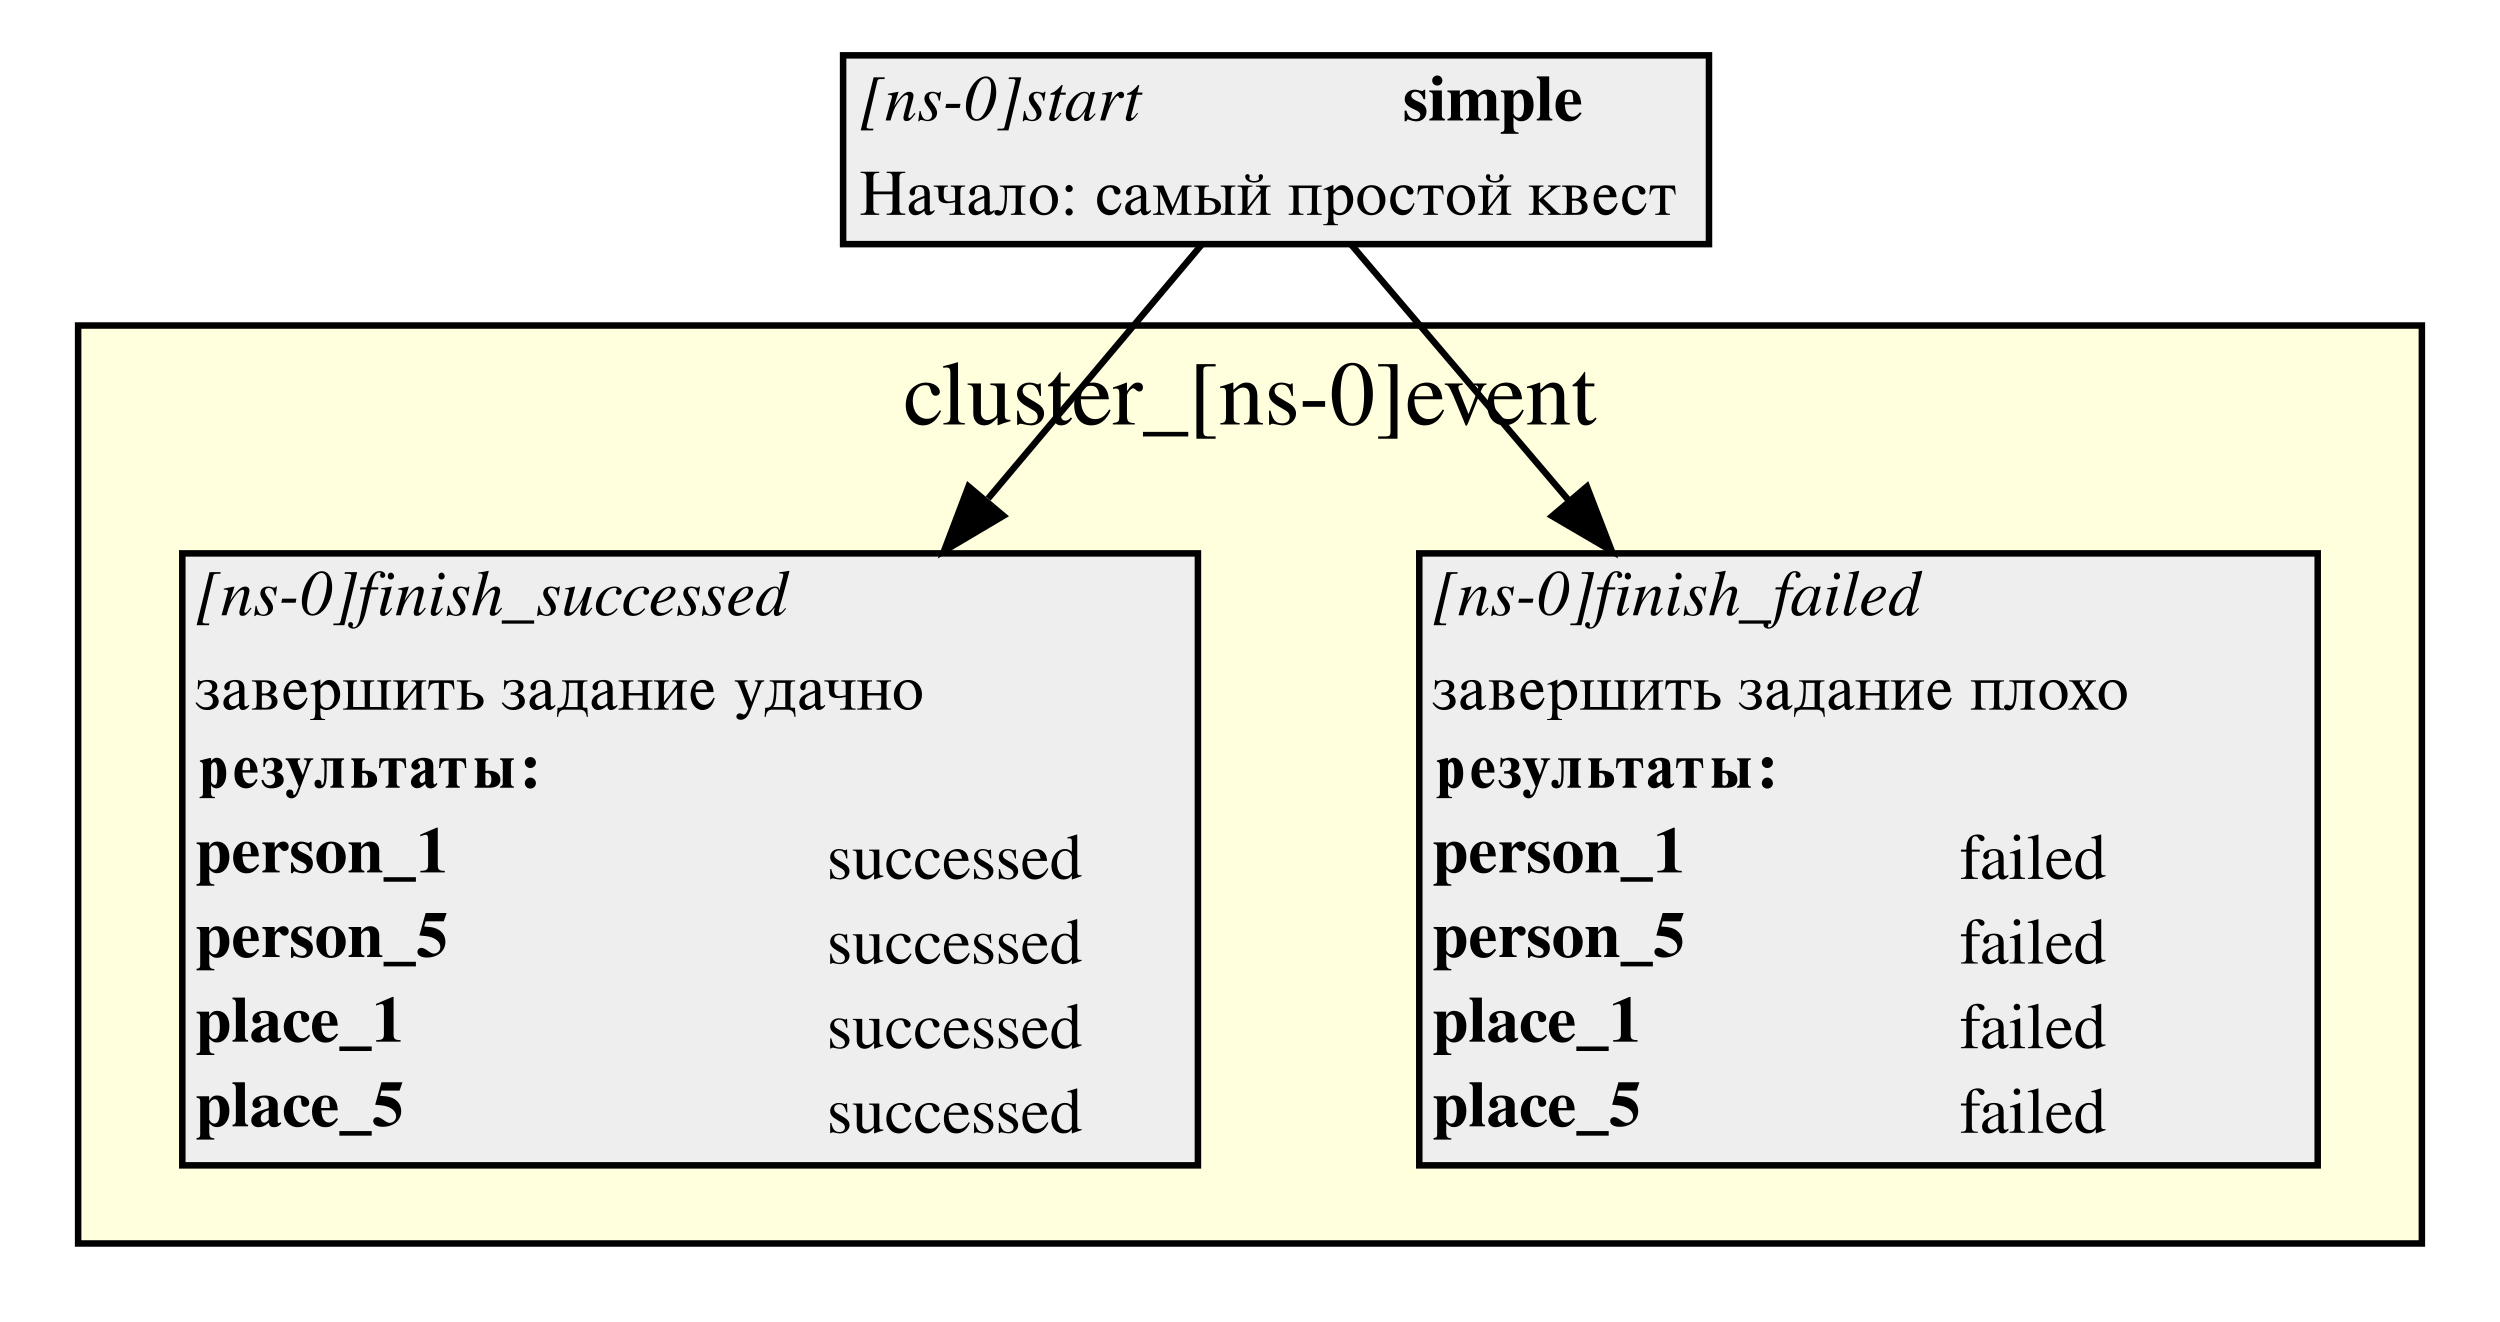
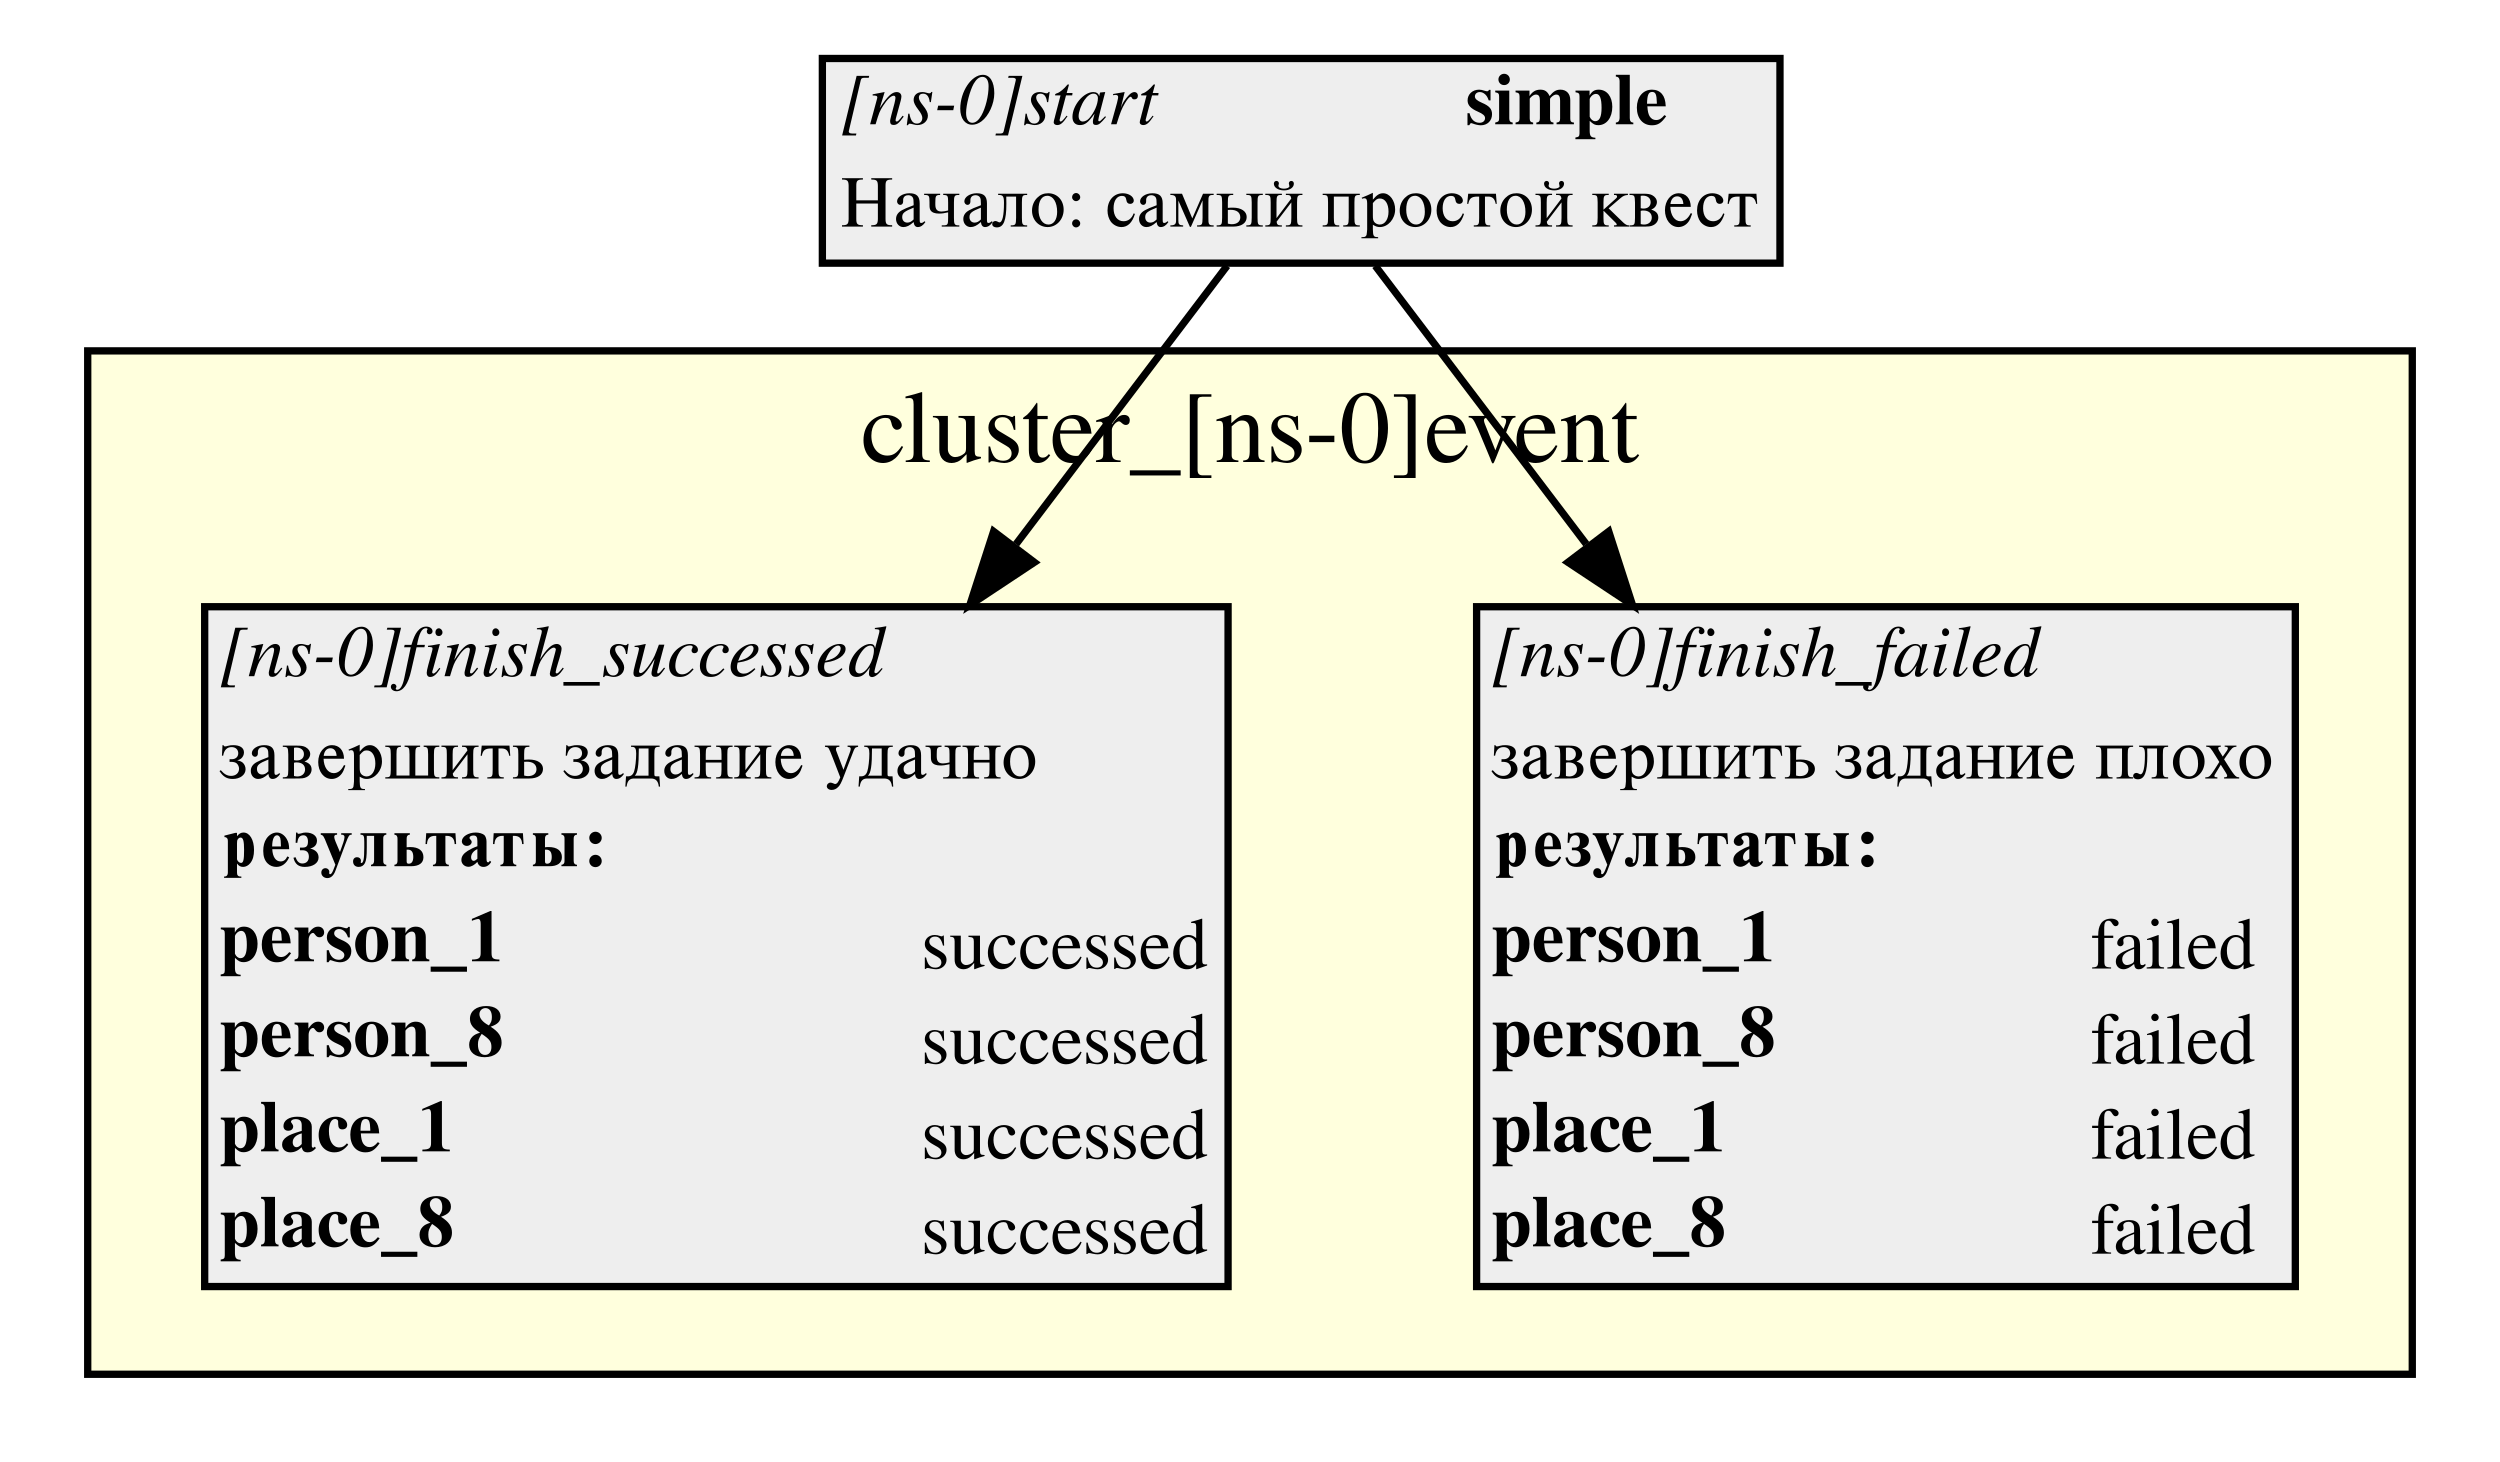
- <svg xmlns="http://www.w3.org/2000/svg" width="384pt" height="203pt" viewBox="0.00 0.00 384.00 203.00">
-   <g id="graph0" class="graph" transform="scale(1 1) rotate(0) translate(4 199)">
-     <polygon fill="white" stroke="white" points="-4,4 -4,-199 380,-199 380,4 -4,4" />
+ <svg xmlns="http://www.w3.org/2000/svg" width="342pt" height="200pt" viewBox="0.00 0.00 342.00 200.00">
+   <g id="graph0" class="graph" transform="scale(1 1) rotate(0) translate(4 196)">
+     <polygon fill="white" stroke="none" points="-4,4 -4,-196 338,-196 338,4 -4,4" />
    <g id="clust1" class="cluster">
-       <polygon fill="#ffffdd" stroke="black" points="8,-8 8,-149 368,-149 368,-8 8,-8" />
-       <text text-anchor="middle" x="188" y="-133.8" font-family="Times,serif" font-size="14.00">cluster_[ns-0]event</text>
+       <polygon fill="#ffffdd" stroke="black" points="8,-8 8,-148 326,-148 326,-8 8,-8" />
+       <text text-anchor="middle" x="167" y="-132.8" font-family="Times,serif" font-size="14.00">cluster_[ns-0]event</text>
    </g>
    <g id="node1" class="node">
-       <polygon fill="#eeeeee" stroke="none" points="125.5,-161.5 125.5,-190.5 258.5,-190.5 258.5,-161.5 125.5,-161.5" />
-       <text text-anchor="start" x="128" y="-180.5" font-family="Times,serif" font-style="italic" font-size="10.00">[ns-0]start</text>
-       <text text-anchor="start" x="211.5" y="-180.5" font-family="Times,serif" font-weight="bold" font-size="10.00">simple</text>
-       <text text-anchor="start" x="128" y="-166" font-family="Times,serif" font-size="10.00">Начало: самый простой квест</text>
-       <polygon fill="none" stroke="black" points="125.5,-161.5 125.5,-190.5 258.5,-190.5 258.5,-161.5 125.5,-161.5" />
+       <polygon fill="#eeeeee" stroke="none" points="108.5,-160 108.5,-188 239.5,-188 239.5,-160 108.5,-160" />
+       <text text-anchor="start" x="111" y="-179" font-family="Times,serif" font-style="italic" font-size="10.00">[ns-0]start</text>
+       <text text-anchor="start" x="196.5" y="-179" font-family="Times,serif" font-weight="bold" font-size="10.00">simple</text>
+       <text text-anchor="start" x="111" y="-165" font-family="Times,serif" font-size="10.00">Начало: самый простой квест</text>
+       <polygon fill="none" stroke="black" points="108.5,-160 108.5,-188 239.5,-188 239.5,-160 108.5,-160" />
    </g>
    <g id="node2" class="node">
-       <polygon fill="#eeeeee" stroke="none" points="214,-20 214,-114 352,-114 352,-20 214,-20" />
-       <text text-anchor="start" x="216" y="-104.5" font-family="Times,serif" font-style="italic" font-size="10.00">[ns-0]finish_failed</text>
-       <text text-anchor="start" x="216" y="-90" font-family="Times,serif" font-size="10.00">завершить задание плохо</text>
-       <polygon fill="#eeeeee" stroke="none" points="215,-73 215,-86 351,-86 351,-73 215,-73" />
-       <text text-anchor="start" x="216" y="-78" font-family="Times,serif" font-weight="bold" font-size="10.00">результаты:</text>
-       <text text-anchor="start" x="216" y="-65" font-family="Times,serif" font-weight="bold" font-size="10.00">person_1</text>
-       <text text-anchor="start" x="297" y="-64" font-family="Times,serif" font-size="10.00">failed</text>
-       <text text-anchor="start" x="216" y="-52" font-family="Times,serif" font-weight="bold" font-size="10.00">person_5</text>
-       <text text-anchor="start" x="297" y="-51" font-family="Times,serif" font-size="10.00">failed</text>
-       <text text-anchor="start" x="216" y="-39" font-family="Times,serif" font-weight="bold" font-size="10.00">place_1</text>
-       <text text-anchor="start" x="297" y="-38" font-family="Times,serif" font-size="10.00">failed</text>
-       <text text-anchor="start" x="216" y="-26" font-family="Times,serif" font-weight="bold" font-size="10.00">place_5</text>
-       <text text-anchor="start" x="297" y="-25" font-family="Times,serif" font-size="10.00">failed</text>
-       <polygon fill="none" stroke="black" points="214,-20 214,-114 352,-114 352,-20 214,-20" />
+       <polygon fill="#eeeeee" stroke="none" points="198,-20 198,-113 310,-113 310,-20 198,-20" />
+       <text text-anchor="start" x="200" y="-103.5" font-family="Times,serif" font-style="italic" font-size="10.00">[ns-0]finish_failed</text>
+       <text text-anchor="start" x="200" y="-89.5" font-family="Times,serif" font-size="10.00">завершить задание плохо</text>
+       <polygon fill="#eeeeee" stroke="none" points="199,-72.5 199,-85.5 309,-85.5 309,-72.5 199,-72.5" />
+       <text text-anchor="start" x="200" y="-77.5" font-family="Times,serif" font-weight="bold" font-size="10.00">результаты:</text>
+       <text text-anchor="start" x="200" y="-64.5" font-family="Times,serif" font-weight="bold" font-size="10.00">person_1</text>
+       <text text-anchor="start" x="282" y="-63.5" font-family="Times,serif" font-size="10.00">failed</text>
+       <text text-anchor="start" x="200" y="-51.5" font-family="Times,serif" font-weight="bold" font-size="10.00">person_8</text>
+       <text text-anchor="start" x="282" y="-50.5" font-family="Times,serif" font-size="10.00">failed</text>
+       <text text-anchor="start" x="200" y="-38.5" font-family="Times,serif" font-weight="bold" font-size="10.00">place_1</text>
+       <text text-anchor="start" x="282" y="-37.5" font-family="Times,serif" font-size="10.00">failed</text>
+       <text text-anchor="start" x="200" y="-25.5" font-family="Times,serif" font-weight="bold" font-size="10.00">place_8</text>
+       <text text-anchor="start" x="282" y="-24.5" font-family="Times,serif" font-size="10.00">failed</text>
+       <polygon fill="none" stroke="black" points="198,-20 198,-113 310,-113 310,-20 198,-20" />
    </g>
    <g id="edge2" class="edge">
-       <path fill="none" stroke="black" d="M203.525,-161.448C212.159,-151.296 224.585,-136.685 237.056,-122.022" />
-       <polygon fill="black" stroke="black" points="239.749,-124.258 243.562,-114.373 234.417,-119.723 239.749,-124.258" />
+       <path fill="none" stroke="black" d="M184.132,-159.638C191.583,-149.812 202.247,-135.75 213.006,-121.56" />
+       <polygon fill="black" stroke="black" points="216.076,-123.305 219.329,-113.223 210.498,-119.076 216.076,-123.305" />
    </g>
    <g id="node3" class="node">
-       <polygon fill="#eeeeee" stroke="none" points="24,-20 24,-114 180,-114 180,-20 24,-20" />
-       <text text-anchor="start" x="26" y="-104.5" font-family="Times,serif" font-style="italic" font-size="10.00">[ns-0]finish_successed</text>
-       <text text-anchor="start" x="26" y="-90" font-family="Times,serif" font-size="10.00">завершить задание удачно</text>
-       <polygon fill="#eeeeee" stroke="none" points="25,-73 25,-86 179,-86 179,-73 25,-73" />
-       <text text-anchor="start" x="26" y="-78" font-family="Times,serif" font-weight="bold" font-size="10.00">результаты:</text>
-       <text text-anchor="start" x="26" y="-65" font-family="Times,serif" font-weight="bold" font-size="10.00">person_1</text>
-       <text text-anchor="start" x="123" y="-64" font-family="Times,serif" font-size="10.00">successed</text>
-       <text text-anchor="start" x="26" y="-52" font-family="Times,serif" font-weight="bold" font-size="10.00">person_5</text>
-       <text text-anchor="start" x="123" y="-51" font-family="Times,serif" font-size="10.00">successed</text>
-       <text text-anchor="start" x="26" y="-39" font-family="Times,serif" font-weight="bold" font-size="10.00">place_1</text>
-       <text text-anchor="start" x="123" y="-38" font-family="Times,serif" font-size="10.00">successed</text>
-       <text text-anchor="start" x="26" y="-26" font-family="Times,serif" font-weight="bold" font-size="10.00">place_5</text>
-       <text text-anchor="start" x="123" y="-25" font-family="Times,serif" font-size="10.00">successed</text>
-       <polygon fill="none" stroke="black" points="24,-20 24,-114 180,-114 180,-20 24,-20" />
+       <polygon fill="#eeeeee" stroke="none" points="24,-20 24,-113 164,-113 164,-20 24,-20" />
+       <text text-anchor="start" x="26" y="-103.5" font-family="Times,serif" font-style="italic" font-size="10.00">[ns-0]finish_successed</text>
+       <text text-anchor="start" x="26" y="-89.5" font-family="Times,serif" font-size="10.00">завершить задание удачно</text>
+       <polygon fill="#eeeeee" stroke="none" points="25,-72.5 25,-85.5 163,-85.5 163,-72.5 25,-72.5" />
+       <text text-anchor="start" x="26" y="-77.5" font-family="Times,serif" font-weight="bold" font-size="10.00">результаты:</text>
+       <text text-anchor="start" x="26" y="-64.5" font-family="Times,serif" font-weight="bold" font-size="10.00">person_1</text>
+       <text text-anchor="start" x="122" y="-63.5" font-family="Times,serif" font-size="10.00">successed</text>
+       <text text-anchor="start" x="26" y="-51.5" font-family="Times,serif" font-weight="bold" font-size="10.00">person_8</text>
+       <text text-anchor="start" x="122" y="-50.5" font-family="Times,serif" font-size="10.00">successed</text>
+       <text text-anchor="start" x="26" y="-38.5" font-family="Times,serif" font-weight="bold" font-size="10.00">place_1</text>
+       <text text-anchor="start" x="122" y="-37.5" font-family="Times,serif" font-size="10.00">successed</text>
+       <text text-anchor="start" x="26" y="-25.5" font-family="Times,serif" font-weight="bold" font-size="10.00">place_8</text>
+       <text text-anchor="start" x="122" y="-24.5" font-family="Times,serif" font-size="10.00">successed</text>
+       <polygon fill="none" stroke="black" points="24,-20 24,-113 164,-113 164,-20 24,-20" />
    </g>
    <g id="edge1" class="edge">
-       <path fill="none" stroke="black" d="M180.601,-161.448C172.141,-151.389 159.998,-136.953 147.778,-122.426" />
-       <polygon fill="black" stroke="black" points="150.12,-119.773 141.005,-114.373 144.763,-124.278 150.12,-119.773" />
+       <path fill="none" stroke="black" d="M163.868,-159.638C156.417,-149.812 145.753,-135.75 134.994,-121.56" />
+       <polygon fill="black" stroke="black" points="137.502,-119.076 128.671,-113.223 131.924,-123.305 137.502,-119.076" />
    </g>
  </g>
</svg>
